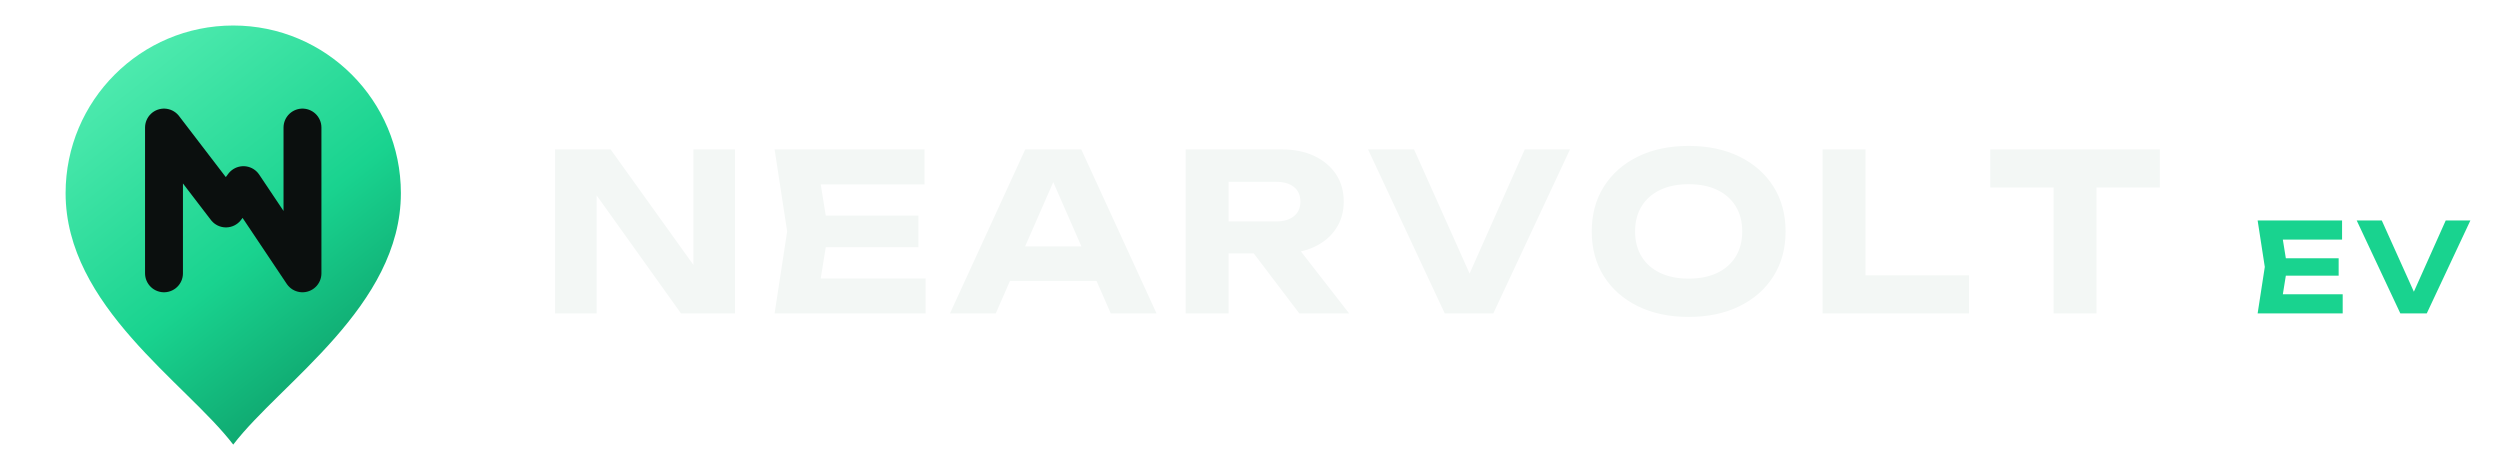
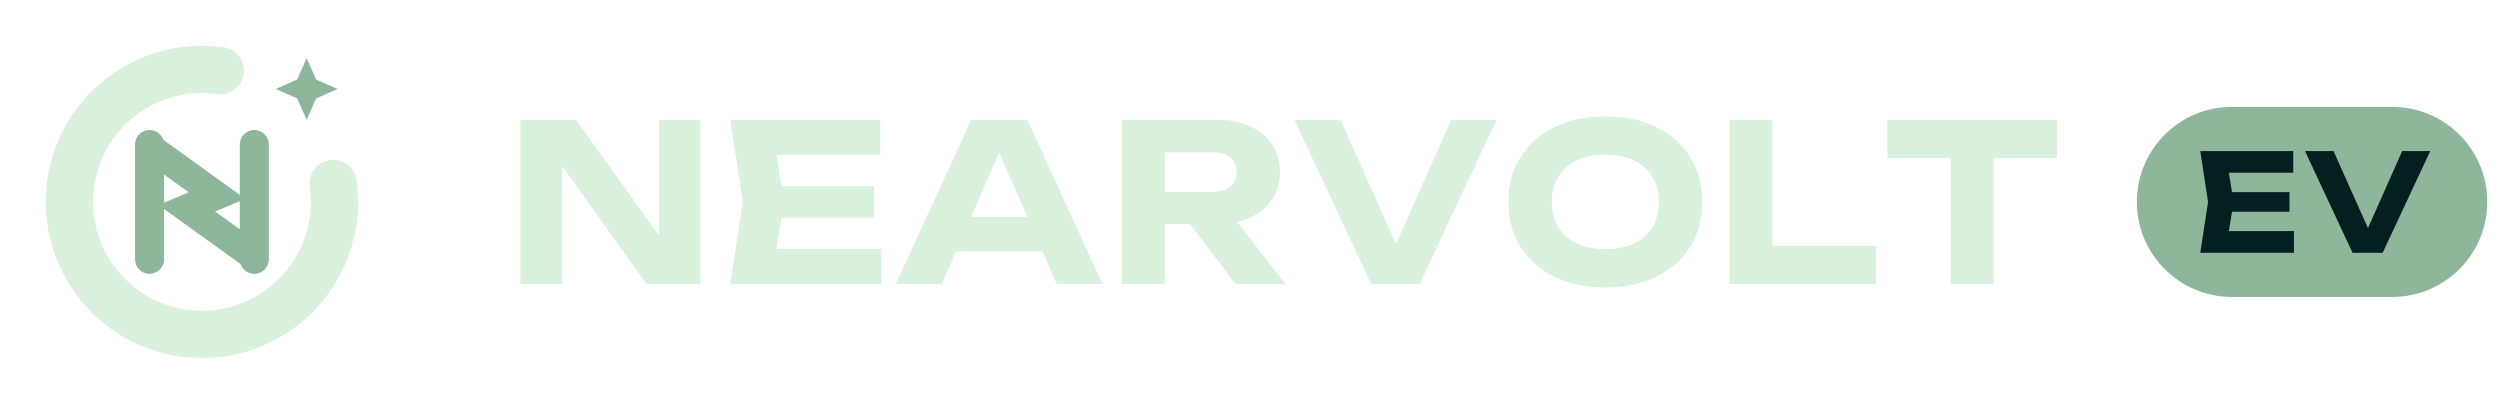
- <svg xmlns="http://www.w3.org/2000/svg" viewBox="0 0 343.0 64" role="img" aria-label="NEARVOLT EV">
-   <defs>
-     <linearGradient id="nvg" x1="10" y1="4" x2="54" y2="60" gradientUnits="userSpaceOnUse">
-       <stop offset="0" stop-color="#5BF0B6" />
-       <stop offset=".55" stop-color="#19D38F" />
-       <stop offset="1" stop-color="#0A8F5E" />
-     </linearGradient>
-   </defs>
-   <path d="M32 61C25.5 52.5 9 42 9 26.5a23 23 0 0 1 46 0C55 42 38.5 52.5 32 61Z" fill="url(#nvg)" />
-   <path d="M22.5 37.5V17.5L31 28.6 33.4 25.4 41.5 37.5V17.5" fill="none" stroke="#0B0F0E" stroke-width="5.2" stroke-linecap="round" stroke-linejoin="round" />
-   <g transform="translate(74 43)">
-     <path d="M23.003 -4.052 21.138 -3.704V-22.5H26.845V0.0H19.433L6.009 -18.781L7.859 -19.129V0.0H2.153V-22.5H9.776ZM52.004 -13.42V-9.08H35.657V-13.42ZM39.644 -11.25 38.161 -2.057 35.735 -4.797H52.996V0.0H32.275L33.998 -11.25L32.275 -22.5H52.846V-17.703H35.735L38.161 -20.443ZM62.626 -4.456V-9.195H78.147V-4.456ZM74.351 -22.5 84.677 0.0H78.397L69.627 -20.021H71.387L62.617 0.0H56.337L66.663 -22.5ZM92.749 -12.62H101.088Q102.639 -12.62 103.527 -13.337Q104.414 -14.053 104.414 -15.337Q104.414 -16.637 103.527 -17.346Q102.639 -18.055 101.088 -18.055H91.919L94.561 -20.917V0.0H88.673V-22.5H101.876Q104.414 -22.5 106.322 -21.599Q108.229 -20.698 109.295 -19.099Q110.362 -17.5 110.362 -15.337Q110.362 -13.235 109.295 -11.628Q108.229 -10.021 106.322 -9.128Q104.414 -8.235 101.876 -8.235H92.749ZM96.271 -10.53H102.91L111.1 0.0H104.264ZM128.899 -2.629H126.366L135.199 -22.5H141.403L130.88 0.0H124.22L113.697 -22.5H120.007ZM157.684 0.481Q153.707 0.481 150.712 -0.989Q147.718 -2.459 146.052 -5.099Q144.386 -7.739 144.386 -11.25Q144.386 -14.761 146.052 -17.401Q147.718 -20.041 150.712 -21.511Q153.707 -22.981 157.684 -22.981Q161.662 -22.981 164.656 -21.511Q167.65 -20.041 169.316 -17.401Q170.982 -14.761 170.982 -11.25Q170.982 -7.739 169.316 -5.099Q167.65 -2.459 164.656 -0.989Q161.662 0.481 157.684 0.481ZM157.684 -4.772Q159.955 -4.772 161.599 -5.556Q163.242 -6.339 164.138 -7.794Q165.034 -9.25 165.034 -11.25Q165.034 -13.25 164.138 -14.706Q163.242 -16.161 161.599 -16.944Q159.955 -17.728 157.684 -17.728Q155.428 -17.728 153.777 -16.944Q152.126 -16.161 151.23 -14.706Q150.334 -13.25 150.334 -11.25Q150.334 -9.25 151.23 -7.794Q152.126 -6.339 153.777 -5.556Q155.428 -4.772 157.684 -4.772ZM181.951 -22.5V-2.612L179.309 -5.224H196.151V0.0H176.063V-22.5ZM207.754 -19.905H213.642V0.0H207.754ZM199.067 -22.5H222.33V-17.276H199.067Z" fill="#F3F7F5" />
+ <svg xmlns="http://www.w3.org/2000/svg" viewBox="0 0 396.2 64" role="img" aria-labelledby="t">
+   <g>
+     <path d="M52.8 29.08A21 21 0 1 1 34.92 11.2" fill="none" stroke="#DAF1DE" stroke-width="7.5" stroke-linecap="round" stroke-linejoin="round" />
+     <path d="M23.11 25.59 29.92 30.48 25.12 32.48 38.31 41.99 40.89 38.41 34.08 33.52 38.88 31.52 25.69 22.01Z" fill="#8EB69B" />
+     <path d="M21.4 22.9a2.3 2.3 0 0 1 4.6 0v18.2a2.3 2.3 0 0 1 -4.6 0ZM38 22.9a2.3 2.3 0 0 1 4.6 0v18.2a2.3 2.3 0 0 1 -4.6 0Z" fill="#8EB69B" />
+     <path d="M48.6 9.2l1.5 3.4 3.4 1.5-3.4 1.5-1.5 3.4-1.5-3.4-3.4-1.5 3.4-1.5Z" fill="#8EB69B" />
  </g>
-   <g transform="translate(308.9 43)">
-     <path d="M11.963 -7.57V-5.18H2.741V-7.57ZM4.909 -6.375 4.061 -1.108 2.723 -2.627H12.517V0.0H0.848L1.83 -6.375L0.848 -12.75H12.432V-10.123H2.723L4.061 -11.642ZM22.981 -1.426H21.59L26.653 -12.75H30.036L24.051 0.0H20.427L14.441 -12.75H17.881Z" fill="#19D38F" />
+   <g transform="translate(80 45.0)" fill="#DAF1DE">
+     <path d="M26.581 -4.683 24.426 -4.28V-26.0H31.02V0.0H22.456L6.944 -21.702L9.082 -22.104V0.0H2.488V-26.0H11.297Z" />
+     <path d="M58.533 -15.508V-10.492H39.643V-15.508ZM44.25 -13.0 42.537 -2.377 39.734 -5.543H59.68V0.0H35.735L37.727 -13.0L35.735 -26.0H59.507V-20.457H39.734L42.537 -23.623Z" />
+     <path d="M69.248 -5.149V-10.625H87.184V-5.149ZM82.797 -26.0 94.729 0.0H87.472L77.338 -23.135H79.371L69.238 0.0H61.981L73.912 -26.0Z" />
+     <path d="M102.496 -14.583H112.132Q113.925 -14.583 114.951 -15.411Q115.976 -16.239 115.976 -17.723Q115.976 -19.225 114.951 -20.044Q113.925 -20.863 112.132 -20.863H101.537L104.59 -24.171V0.0H97.786V-26.0H113.044Q115.977 -26.0 118.181 -24.959Q120.385 -23.918 121.617 -22.07Q122.849 -20.222 122.849 -17.723Q122.849 -15.294 121.617 -13.437Q120.385 -11.58 118.181 -10.548Q115.977 -9.516 113.044 -9.516H102.496ZM106.566 -12.168H114.238L123.702 0.0H115.803Z" />
+     <path d="M142.71 -3.038H139.783L149.99 -26.0H157.159L144.999 0.0H137.304L125.143 -26.0H132.435Z" />
+     <path d="M174.413 0.556Q169.816 0.556 166.356 -1.143Q162.897 -2.841 160.972 -5.892Q159.047 -8.943 159.047 -13.0Q159.047 -17.057 160.972 -20.108Q162.897 -23.159 166.356 -24.857Q169.816 -26.556 174.413 -26.556Q179.009 -26.556 182.469 -24.857Q185.929 -23.159 187.854 -20.108Q189.779 -17.057 189.779 -13.0Q189.779 -8.943 187.854 -5.892Q185.929 -2.841 182.469 -1.143Q179.009 0.556 174.413 0.556ZM174.413 -5.515Q177.037 -5.515 178.936 -6.42Q180.835 -7.325 181.871 -9.007Q182.906 -10.688 182.906 -13.0Q182.906 -15.312 181.871 -16.993Q180.835 -18.675 178.936 -19.58Q177.037 -20.485 174.413 -20.485Q171.806 -20.485 169.898 -19.58Q167.991 -18.675 166.955 -16.993Q165.92 -15.312 165.92 -13.0Q165.92 -10.688 166.955 -9.007Q167.991 -7.325 169.898 -6.42Q171.806 -5.515 174.413 -5.515Z" />
+     <path d="M200.894 -26.0V-3.018L197.841 -6.037H217.304V0.0H194.09V-26.0Z" />
+     <path d="M229.152 -23.001H235.956V0.0H229.152ZM219.112 -26.0H245.995V-19.963H219.112Z" />
+   </g>
+   <rect x="338.65" y="16.94" width="55.53" height="30.12" rx="15.06" fill="#8EB69B" />
+   <g transform="translate(347.65 40.06)" fill="#051F20">
+     <path d="M15.184 -9.615V-6.505H3.472V-9.615ZM6.329 -8.06 5.266 -1.474 3.529 -3.437H15.895V0.0H1.049L2.284 -8.06L1.049 -16.12H15.788V-12.683H3.529L5.266 -14.646Z" />
+     <path d="M28.535 -1.883H26.721L33.049 -16.12H37.494L29.954 0.0H25.183L17.644 -16.12H22.165Z" />
  </g>
</svg>
